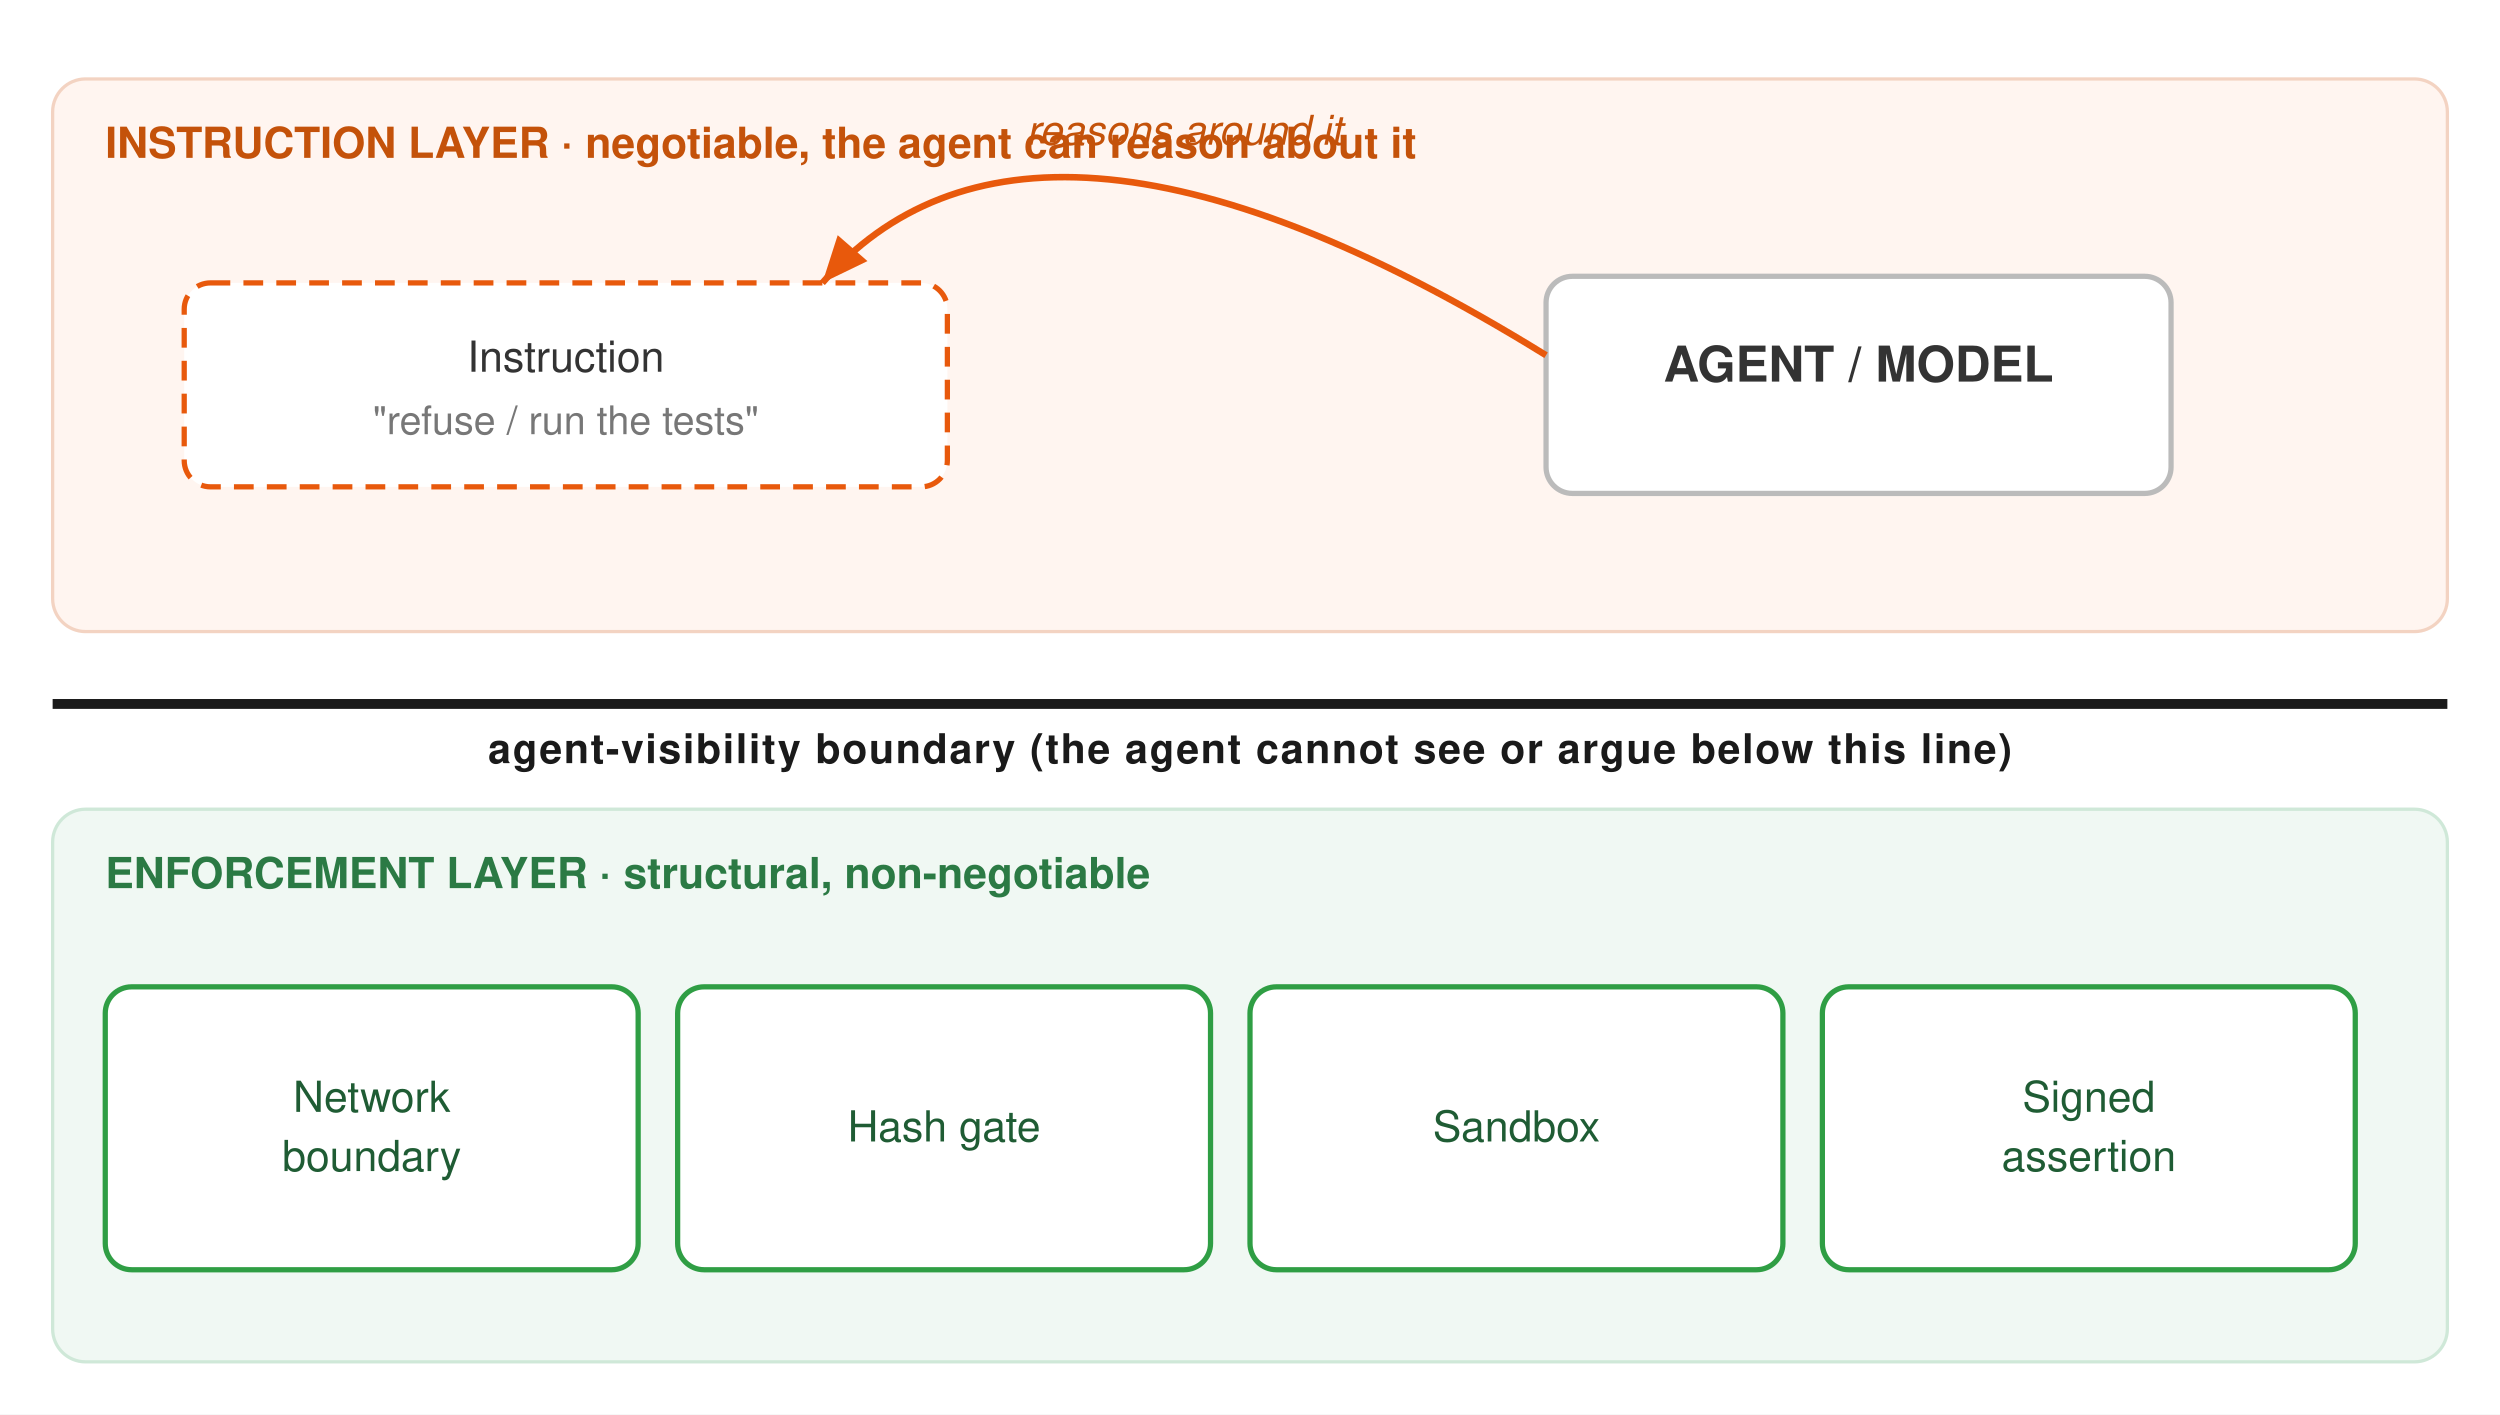
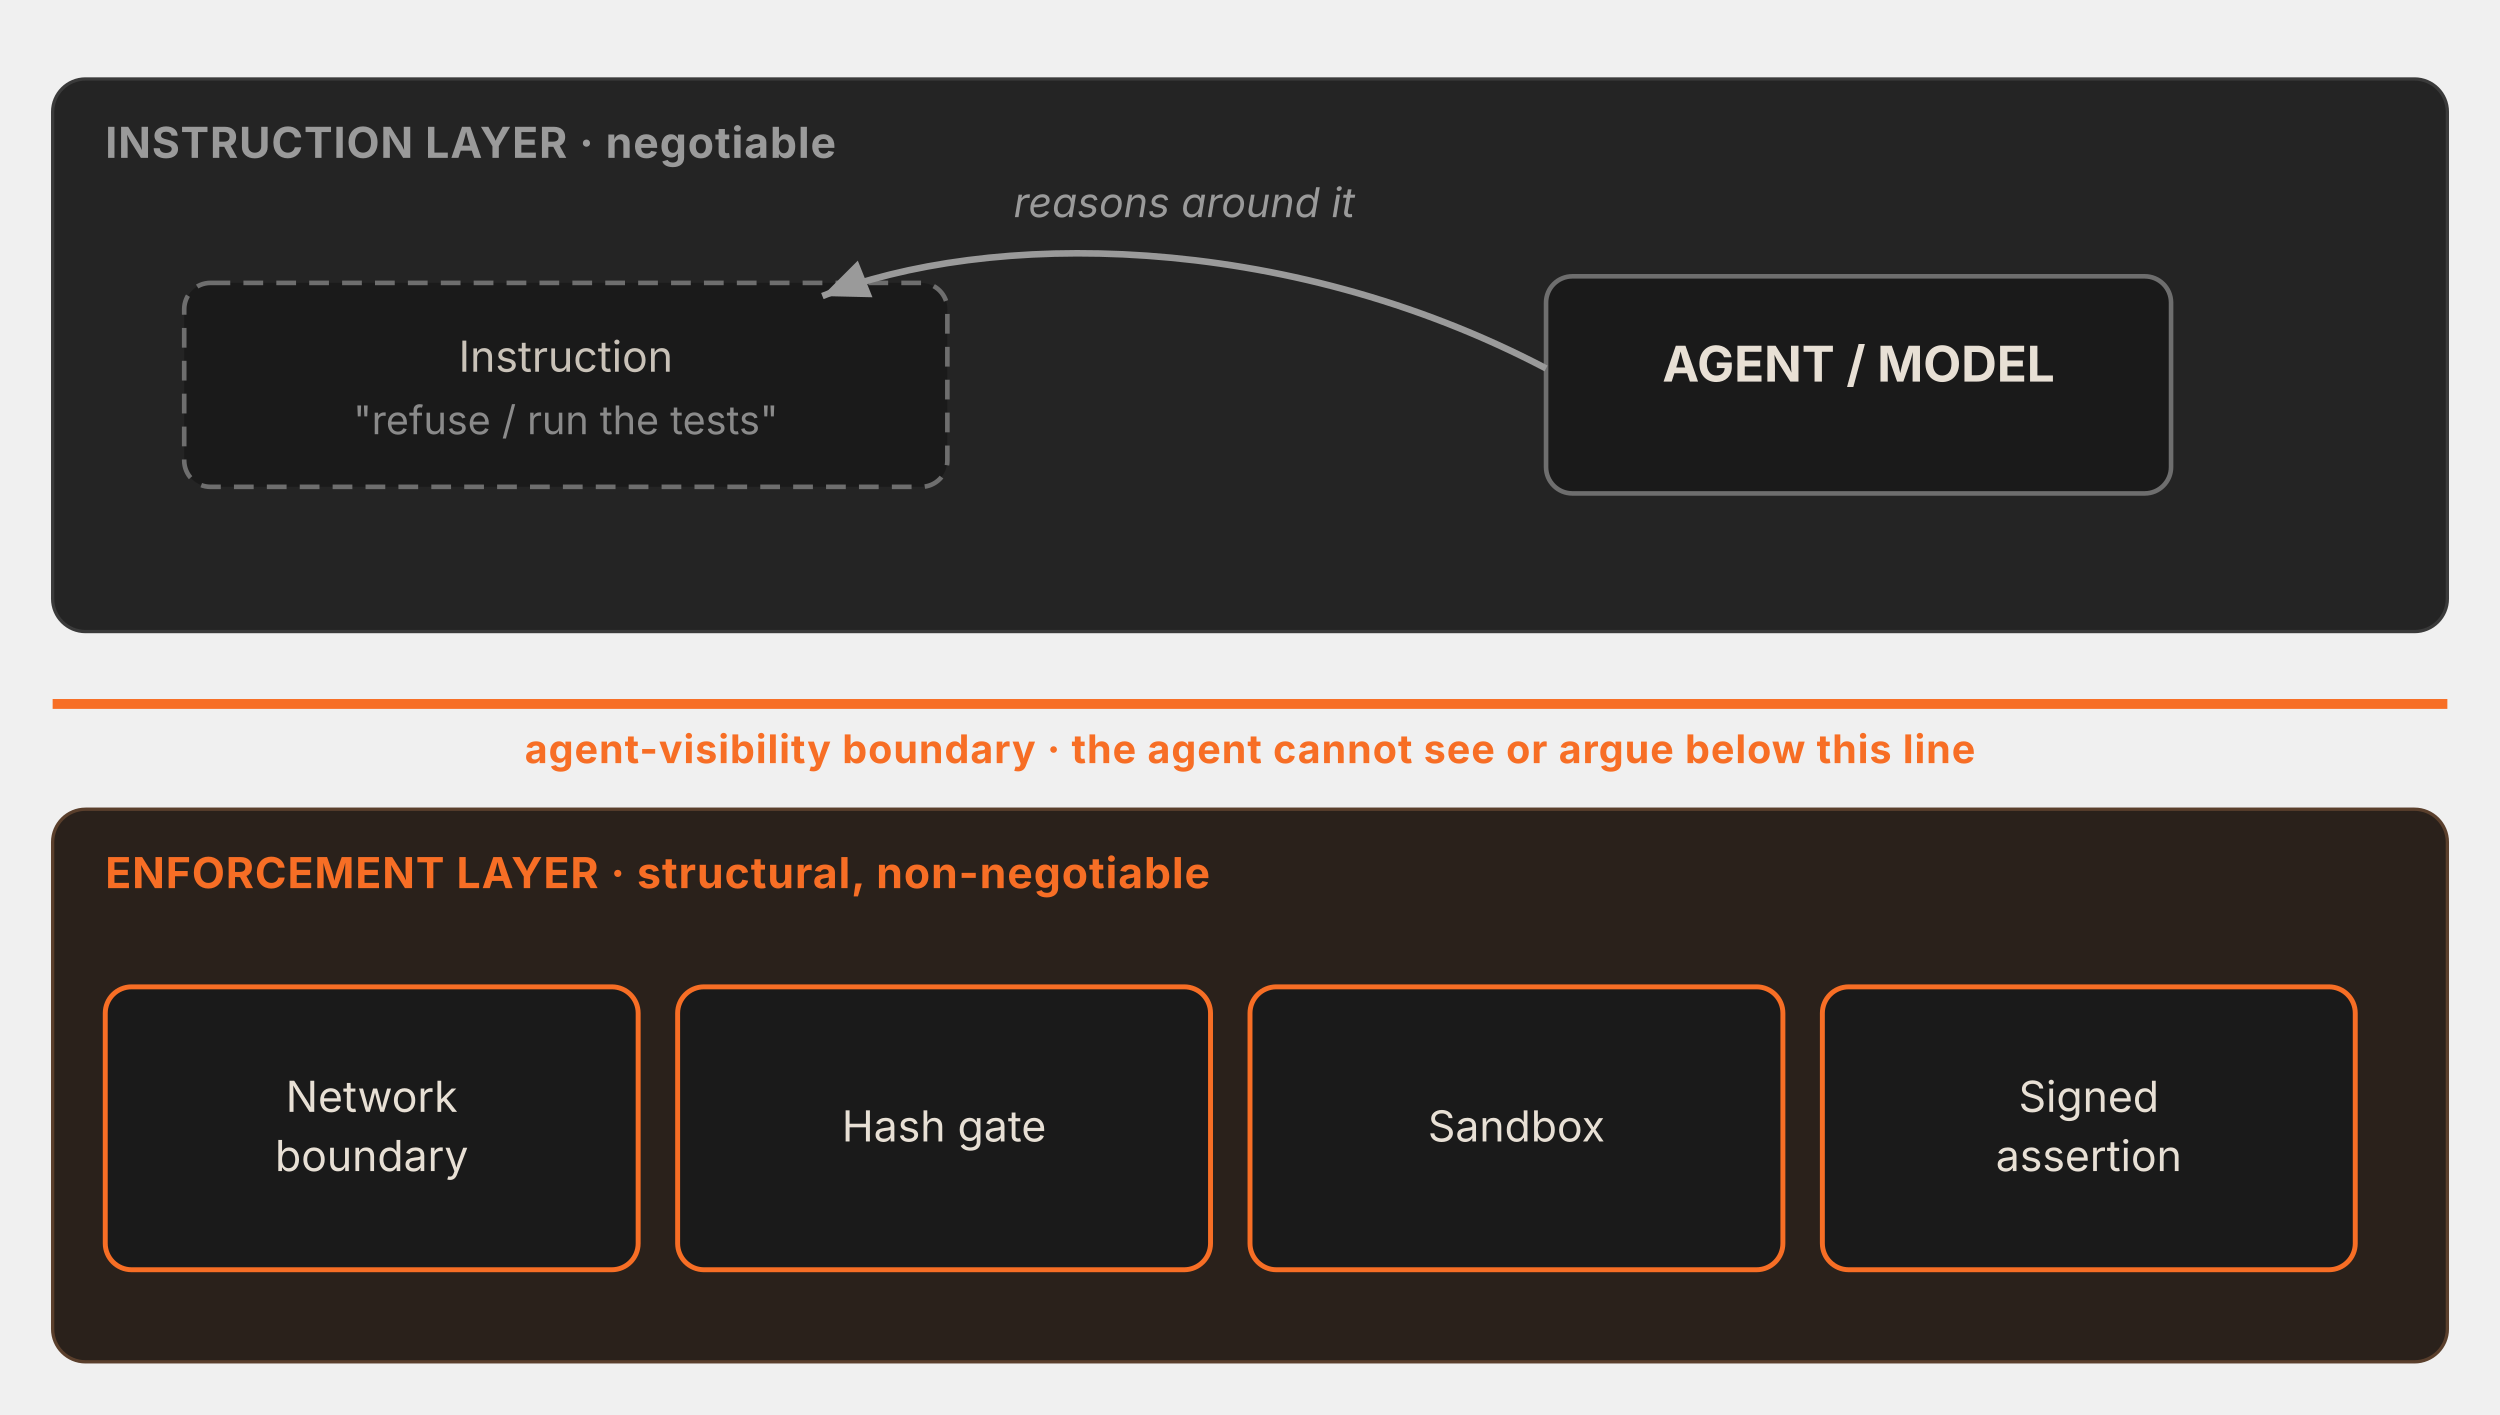
- <svg xmlns="http://www.w3.org/2000/svg" viewBox="0 0 760 430" font-family="-apple-system, Segoe UI, Helvetica, Arial, sans-serif">
-   <rect width="760" height="430" fill="#ffffff" />
+ <svg xmlns="http://www.w3.org/2000/svg" viewBox="0 0 760 430" width="760" height="430" font-family="ui-sans-serif, system-ui, -apple-system, Segoe UI, sans-serif">
  <defs>
-     <marker id="arrow" markerWidth="9" markerHeight="9" refX="7" refY="3" orient="auto">
-       <path d="M0,0 L7,3 L0,6 Z" fill="#e8590c" />
+     <marker id="arr" markerWidth="9" markerHeight="9" refX="7" refY="3" orient="auto">
+       <path d="M0,0 L7,3 L0,6 Z" fill="#9A9A9A" />
    </marker>
  </defs>
-   <rect x="16" y="24" width="728" height="168" rx="10" fill="#fff5f0" stroke="#f3d3c2" />
-   <text x="32" y="48" font-size="13" font-weight="700" fill="#c4520a">INSTRUCTION LAYER · negotiable, the agent can reason about it</text>
-   <rect x="56" y="86" width="232" height="62" rx="8" fill="#ffffff" stroke="#e8590c" stroke-width="1.6" stroke-dasharray="6 4" />
-   <text x="172" y="113" font-size="13" fill="#333" text-anchor="middle">Instruction</text>
-   <text x="172" y="132" font-size="12" fill="#777" text-anchor="middle">"refuse / run the tests"</text>
-   <rect x="470" y="84" width="190" height="66" rx="8" fill="#ffffff" stroke="#bbb" stroke-width="1.6" />
-   <text x="565" y="116" font-size="15" font-weight="700" fill="#333" text-anchor="middle">AGENT / MODEL</text>
-   <path d="M470,108 C360,40 290,40 250,86" fill="none" stroke="#e8590c" stroke-width="2" marker-end="url(#arrow)" />
-   <text x="360" y="44" font-size="12.5" font-style="italic" fill="#c4520a" text-anchor="middle">reasons around it</text>
-   <line x1="16" y1="214" x2="744" y2="214" stroke="#1a1a1a" stroke-width="3" />
-   <text x="380" y="232" font-size="12.5" font-weight="700" fill="#1a1a1a" text-anchor="middle" letter-spacing="0.5">agent-visibility boundary  (the agent cannot see or argue below this line)</text>
-   <rect x="16" y="246" width="728" height="168" rx="10" fill="#f0f8f3" stroke="#cfe8d8" />
-   <text x="32" y="270" font-size="13" font-weight="700" fill="#2b7a44">ENFORCEMENT LAYER · structural, non-negotiable</text>
-   <g font-size="13" fill="#1f5c34" text-anchor="middle">
-     <rect x="32" y="300" width="162" height="86" rx="8" fill="#ffffff" stroke="#2f9e44" stroke-width="1.6" />
+   <rect x="16" y="24" width="728" height="168" rx="10" fill="#242424" stroke="#3A3A3A" />
+   <text x="32" y="48" font-size="13" font-weight="650" fill="#9A9A9A" letter-spacing="0.3">INSTRUCTION LAYER · negotiable</text>
+   <rect x="56" y="86" width="232" height="62" rx="8" fill="#1A1A1A" stroke="#6E6E6E" stroke-width="1.4" stroke-dasharray="6 4" />
+   <text x="172" y="113" font-size="13" fill="#C9C2B8" text-anchor="middle">Instruction</text>
+   <text x="172" y="132" font-size="12" fill="#8A8A8A" text-anchor="middle">"refuse / run the tests"</text>
+   <rect x="470" y="84" width="190" height="66" rx="8" fill="#1A1A1A" stroke="#6E6E6E" stroke-width="1.4" />
+   <text x="565" y="116" font-size="15" font-weight="650" fill="#E8E0D5" text-anchor="middle">AGENT / MODEL</text>
+   <path d="M470,112 C390,70 300,70 250,90" fill="none" stroke="#9A9A9A" stroke-width="2" marker-end="url(#arr)" />
+   <text x="360" y="66" font-size="12.5" font-style="italic" fill="#9A9A9A" text-anchor="middle">reasons around it</text>
+   <line x1="16" y1="214" x2="744" y2="214" stroke="#F76E25" stroke-width="3" />
+   <text x="380" y="232" font-size="12" font-weight="650" fill="#F76E25" text-anchor="middle" letter-spacing="0.3">agent-visibility boundary  ·  the agent cannot see or argue below this line</text>
+   <rect x="16" y="246" width="728" height="168" rx="10" fill="#2A211B" stroke="#5A3F2C" />
+   <text x="32" y="270" font-size="13" font-weight="650" fill="#F76E25" letter-spacing="0.3">ENFORCEMENT LAYER · structural, non-negotiable</text>
+   <g font-size="13" fill="#E8E0D5" text-anchor="middle">
+     <rect x="32" y="300" width="162" height="86" rx="8" fill="#1A1A1A" stroke="#F76E25" stroke-width="1.5" />
    <text x="113" y="338">Network</text>
    <text x="113" y="356">boundary</text>
-     <rect x="206" y="300" width="162" height="86" rx="8" fill="#ffffff" stroke="#2f9e44" stroke-width="1.6" />
+     <rect x="206" y="300" width="162" height="86" rx="8" fill="#1A1A1A" stroke="#F76E25" stroke-width="1.5" />
    <text x="287" y="347">Hash gate</text>
-     <rect x="380" y="300" width="162" height="86" rx="8" fill="#ffffff" stroke="#2f9e44" stroke-width="1.6" />
+     <rect x="380" y="300" width="162" height="86" rx="8" fill="#1A1A1A" stroke="#F76E25" stroke-width="1.5" />
    <text x="461" y="347">Sandbox</text>
-     <rect x="554" y="300" width="162" height="86" rx="8" fill="#ffffff" stroke="#2f9e44" stroke-width="1.6" />
+     <rect x="554" y="300" width="162" height="86" rx="8" fill="#1A1A1A" stroke="#F76E25" stroke-width="1.5" />
    <text x="635" y="338">Signed</text>
    <text x="635" y="356">assertion</text>
  </g>
</svg>
